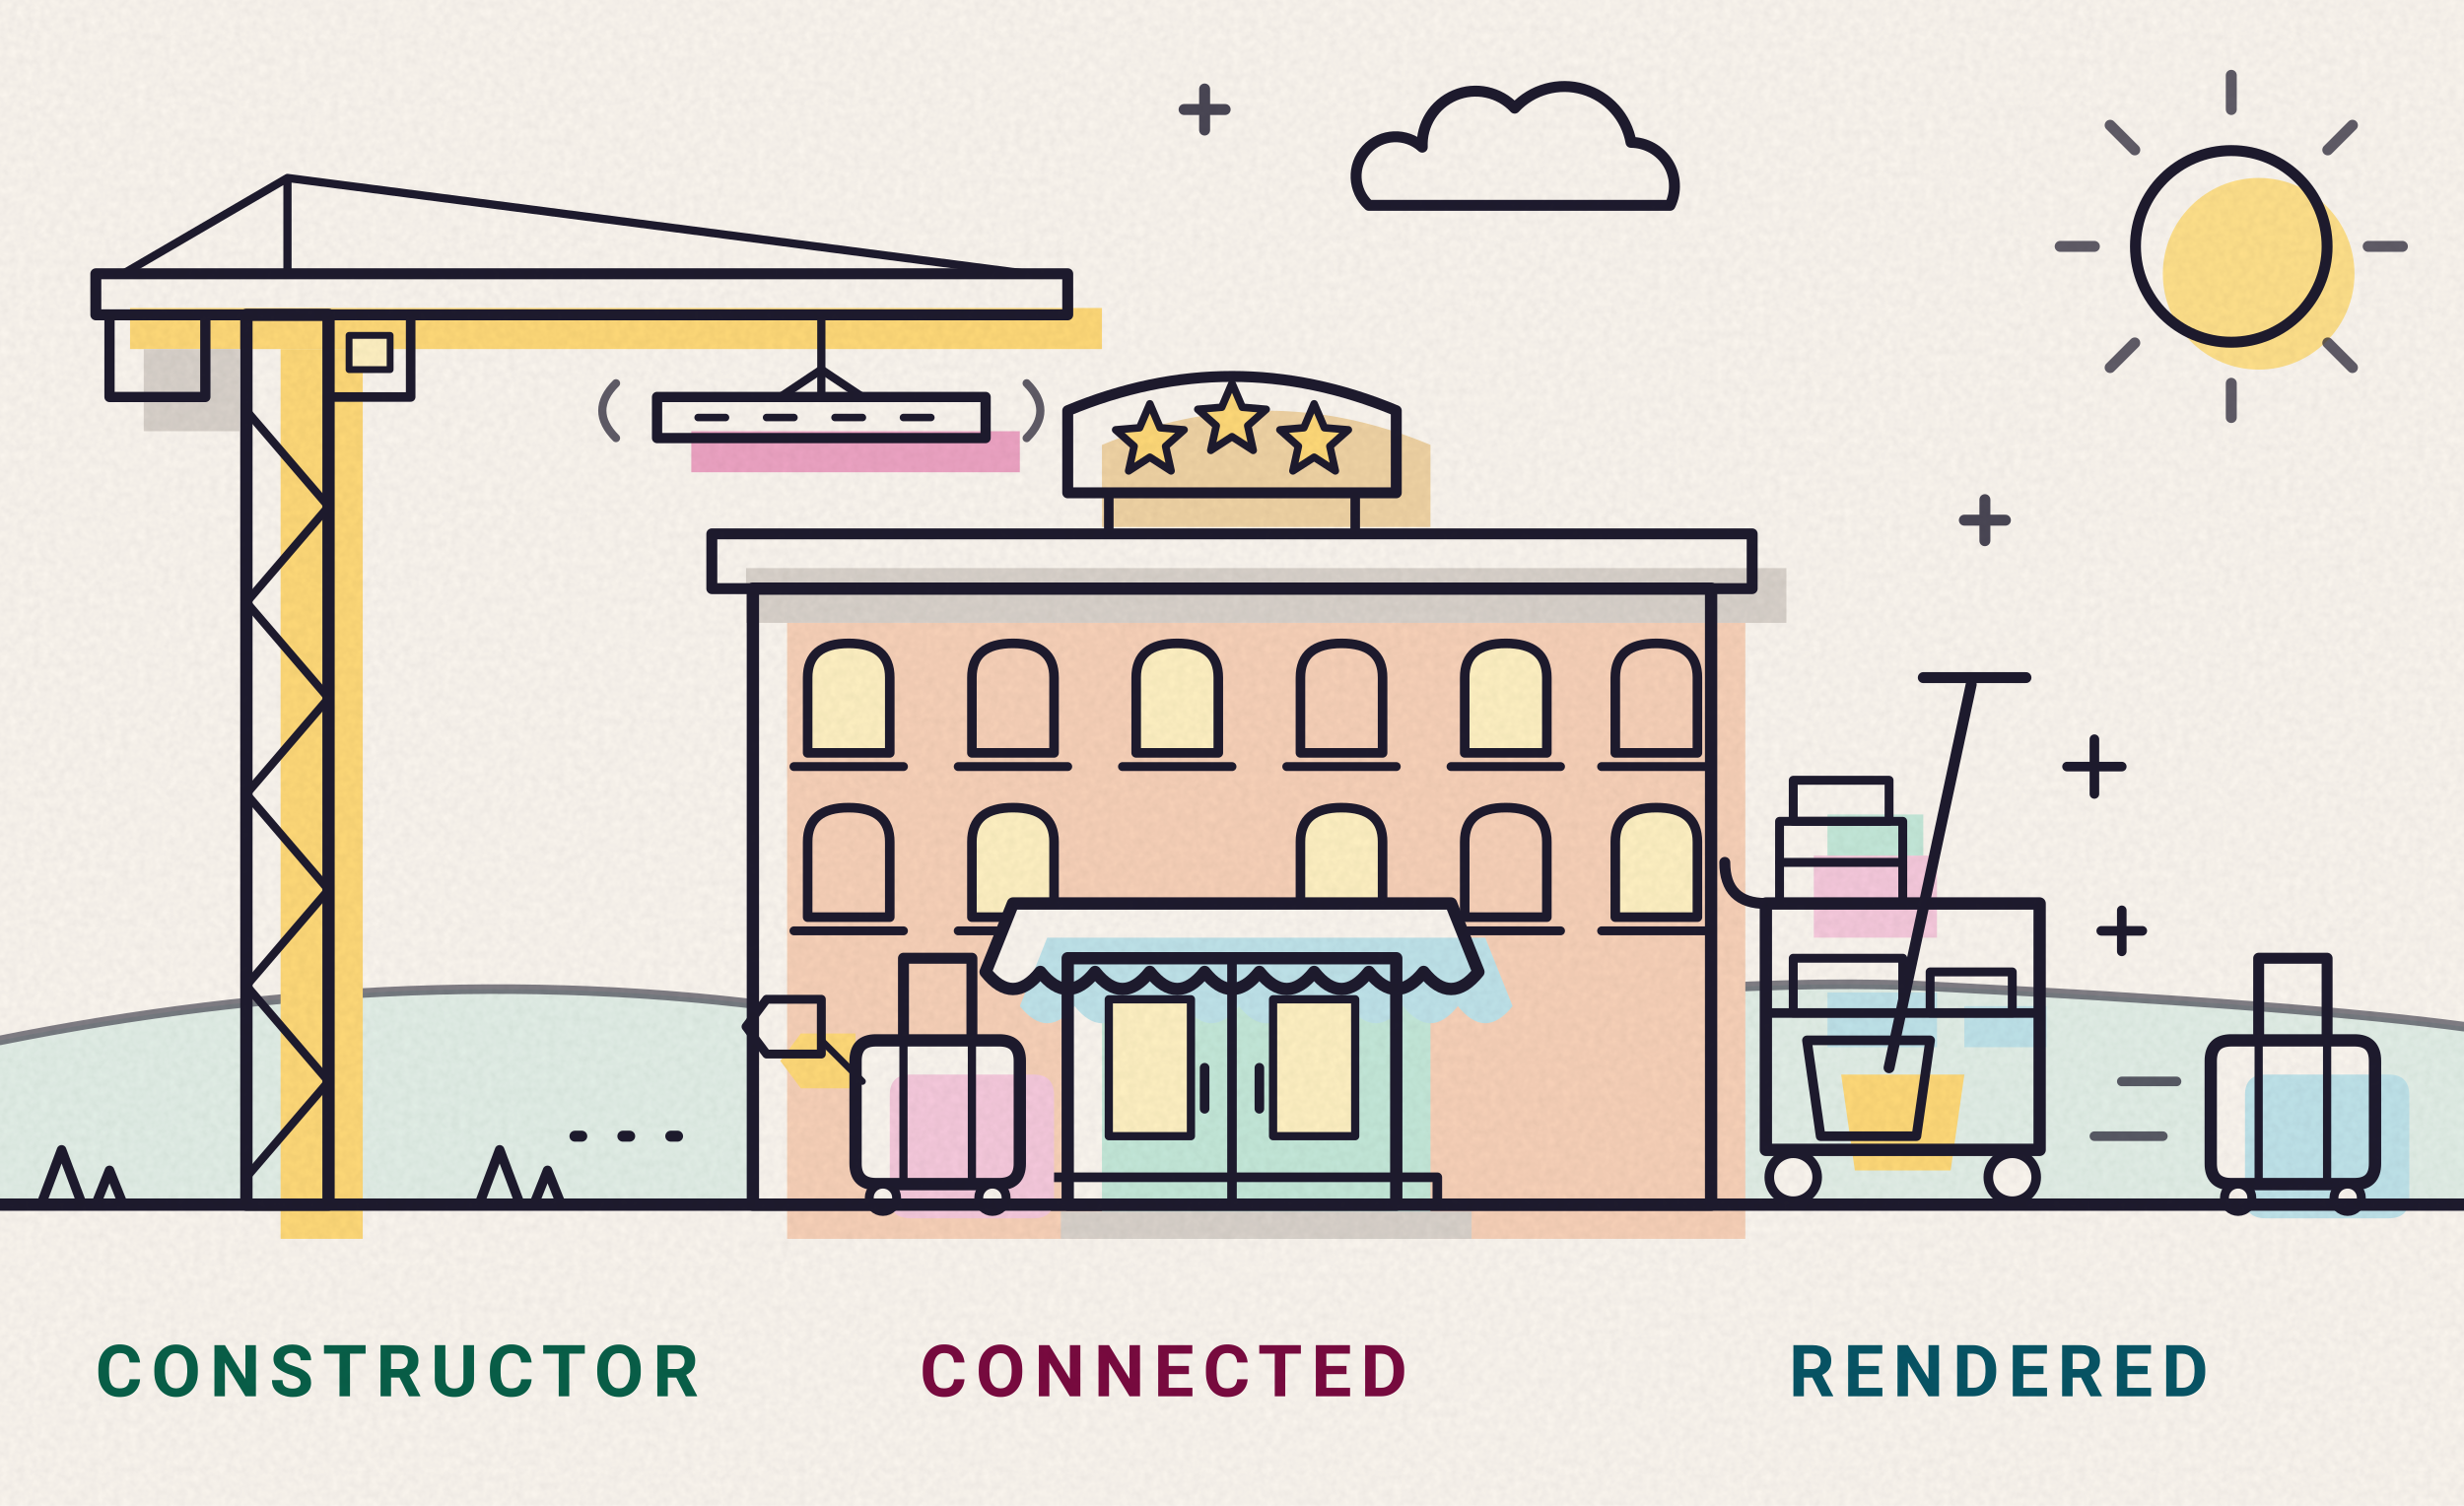
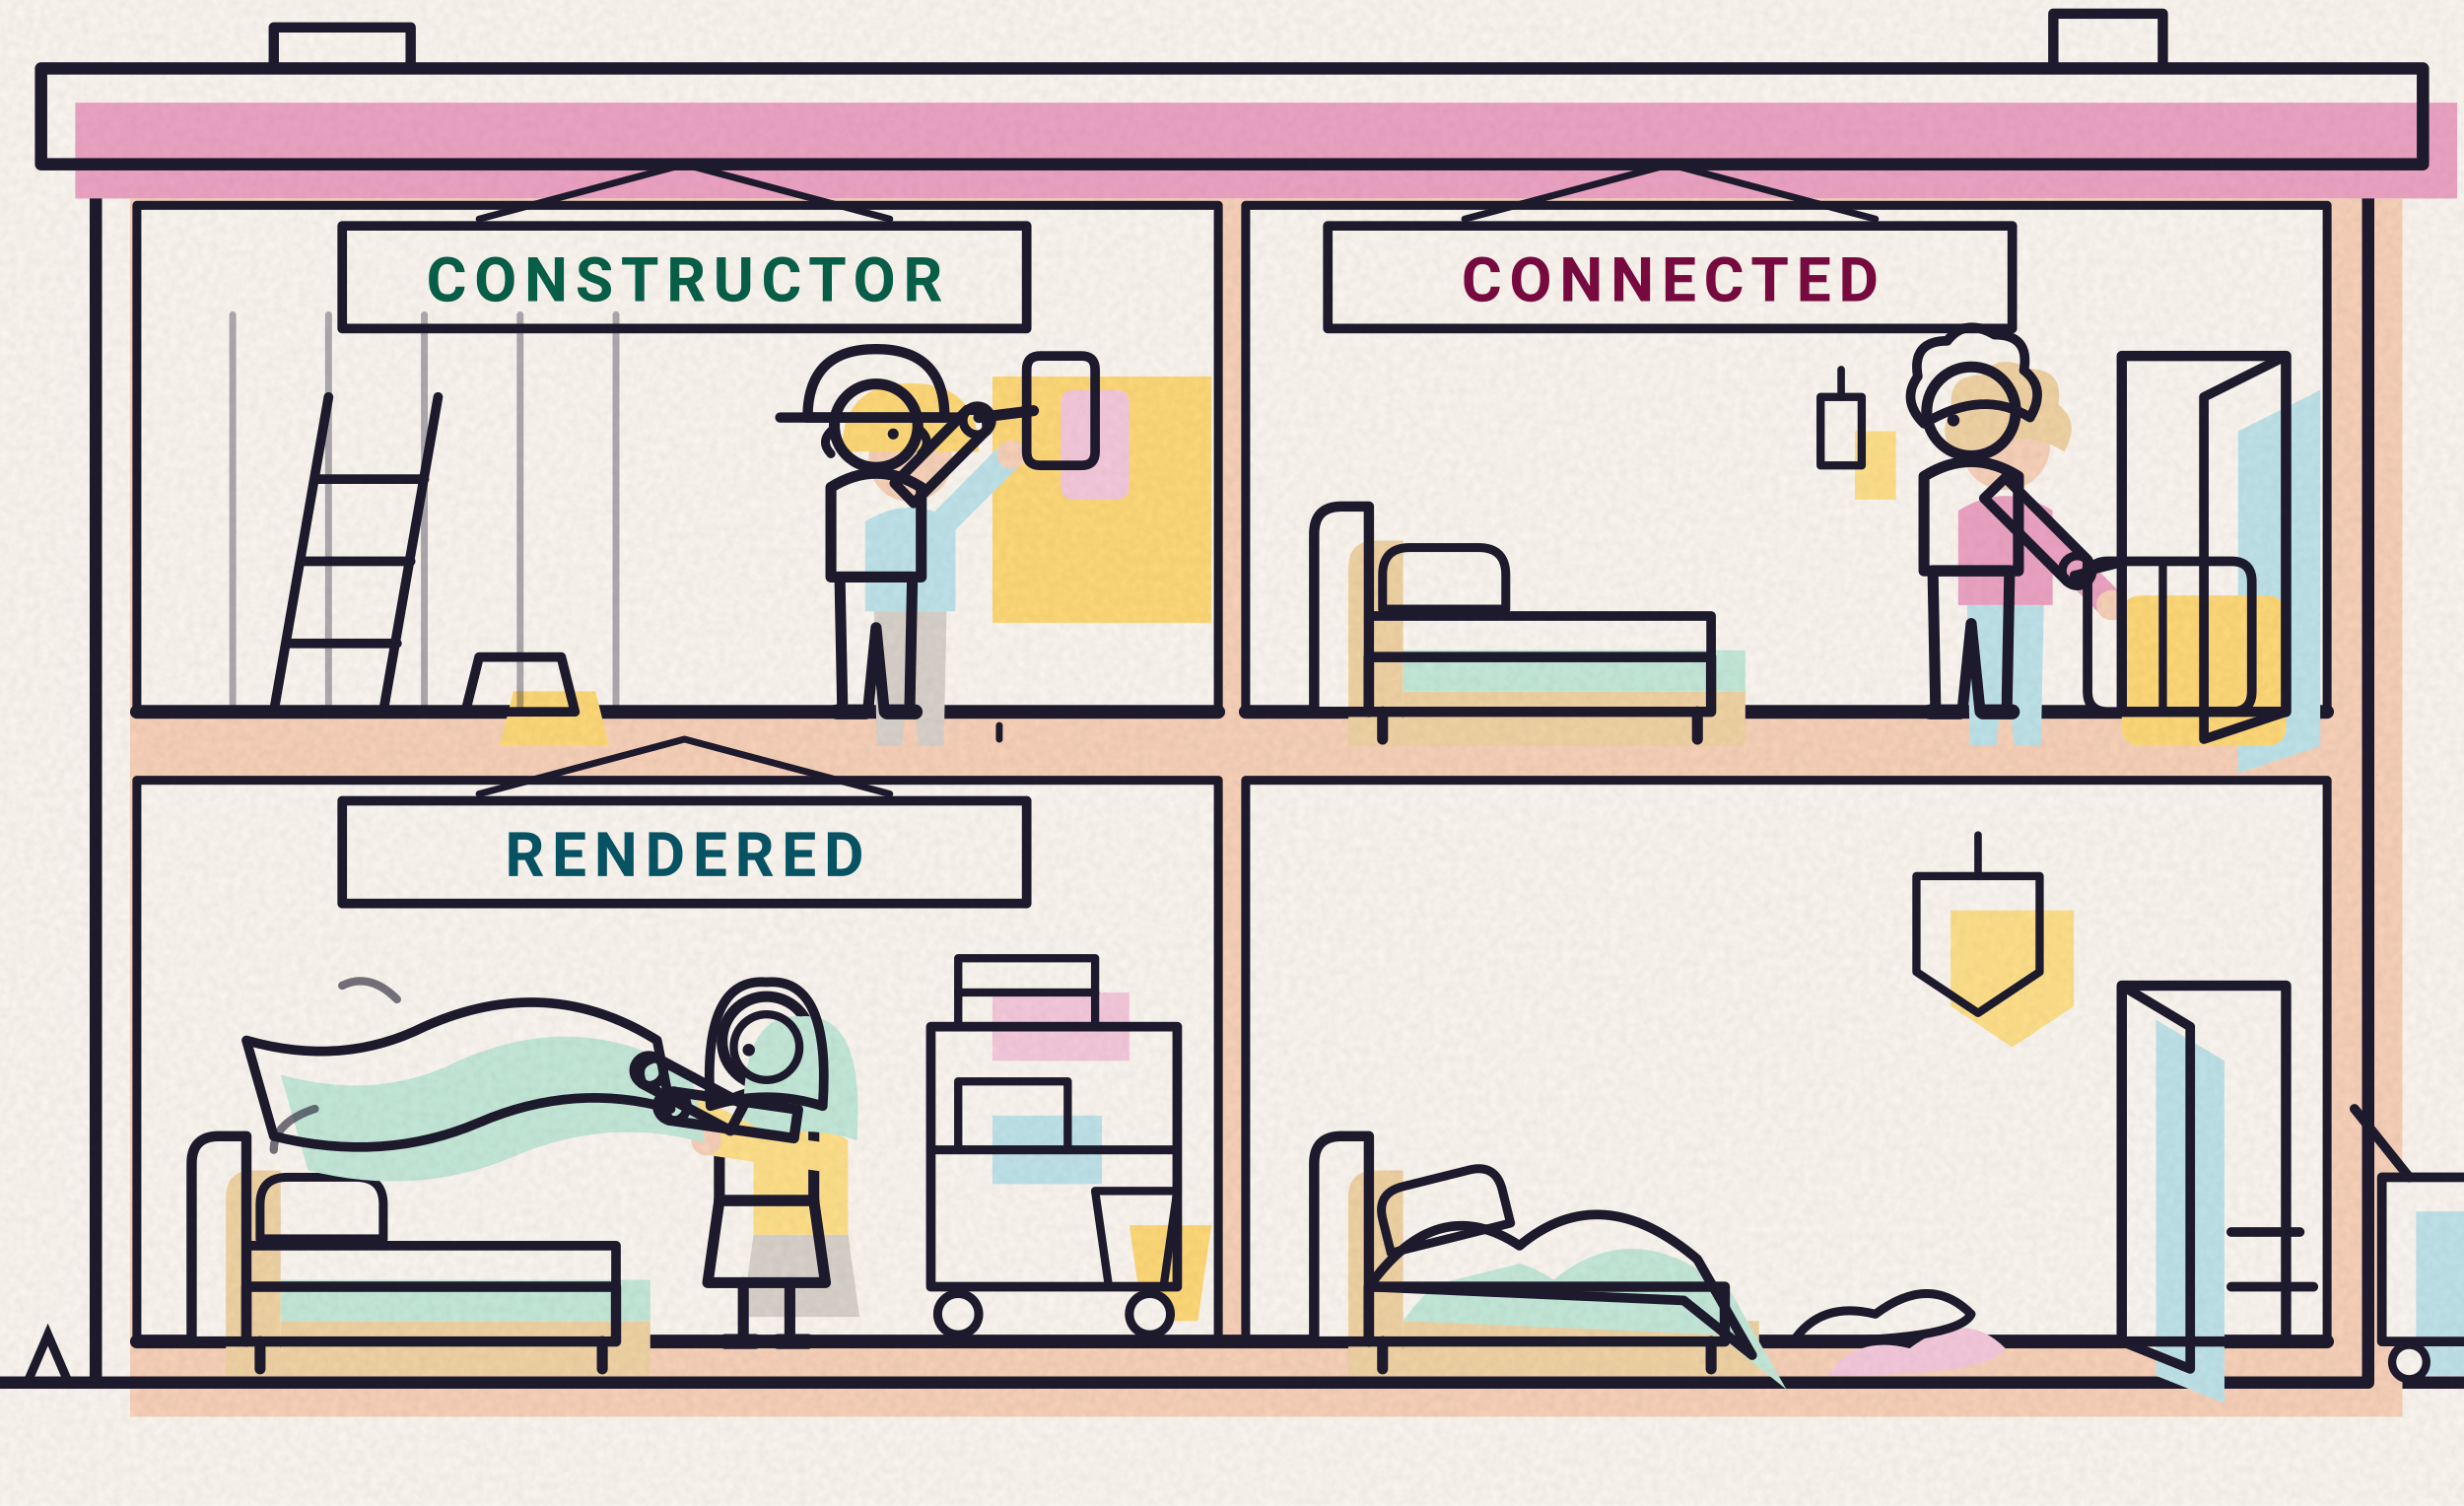
<svg xmlns="http://www.w3.org/2000/svg" xmlns:xlink="http://www.w3.org/1999/xlink" viewBox="0 0 360 220">
  <defs>
    <filter id="ht-grain" x="0" y="0" width="100%" height="100%">
      <feTurbulence type="fractalNoise" baseFrequency=".85" numOctaves="2" stitchTiles="stitch" />
      <feColorMatrix values="0 0 0 0 0  0 0 0 0 0  0 0 0 0 0  0 0 0 .06 0" />
    </filter>
    <g id="ht-pine">
      <path d="M0 0 L-9 14 H9 Z" />
      <path d="M0 7 L-12 24 H12 Z" />
      <path d="M0 15 L-15 34 H15 Z" />
    </g>
    <g id="ht-s0">
-       <path d="M36 176 V46 H48 V176 Z" />
+       <path d="M14 24 H346 V202 H14 Z" />
    </g>
    <g id="ht-s1">
-       <path d="M14 40 H156 V46 H14 Z" />
+       <path d="M20 30 H178 V104 H20 Z" />
+       <path d="M182 30 H340 V104 H182 Z" />
+       <path d="M20 114 H178 V196 H20 Z" />
+       <path d="M182 114 H340 V196 H182 Z" />
    </g>
    <g id="ht-s2">
-       <path d="M16 46 H30 V58 H16 Z" />
+       <path d="M6 10 H354 V24 H6 Z" />
    </g>
    <g id="ht-s3">
-       <path d="M48 46 H60 V58 H48 Z" />
+       <path d="M50 33 H150 V48 H50 Z" />
    </g>
    <g id="ht-s4">
-       <path d="M96 58 H144 V64 H96 Z" />
+       <path d="M68 104 L70 96 H82 L84 104 Z" />
    </g>
    <g id="ht-s5">
-       <path d="M110 176 V86 H250 V176 Z" />
+       <path d="M122.7 84.3 H133.3 L132.9 104 H129.2 L128 91.7 L126.8 104 H123.1 Z" />
    </g>
    <g id="ht-s6">
-       <path d="M104 78 H256 V86 H104 Z" />
+       <path d="M121.4 84.3 L121.4 71.2 Q128 67.1 134.6 71.2 L134.6 84.3 Z" />
    </g>
    <g id="ht-s7">
-       <path d="M156 72 V60 Q180 50 204 60 V72 Z" />
+       <circle cx="128" cy="62.2" r="6.1" />
    </g>
    <g id="ht-s8">
-       <path d="M156 140 H204 V176 H156 Z" />
+       <path d="M133.5 73.5 L144.2 62.8 Q144.5 59.6 141.3 59.9 L130.7 70.6 Z" />
    </g>
    <g id="ht-s9">
-       <path d="M148 132 H212 L216 142 Q212 147 208 142 Q204 147 200 142 Q196 147 192 142 Q188 147 184 142 Q180 147 176 142 Q172 147 168 142 Q164 147 160 142 Q156 147 152 142 Q148 147 144 142 Z" />
+       <circle cx="142.8" cy="61.4" r="2.1" />
    </g>
    <g id="ht-s10">
-       <path d="M150 172 H210 V176 H150 Z" />
+       <path d="M118 61 Q118 51 128 51 Q138 51 138 61 Z" />
+       <path d="M114 61 H140" />
    </g>
    <g id="ht-s11">
-       <path d="M128 152 H146 Q149 152 149 155 V170 Q149 173 146 173 H128 Q125 173 125 170 V155 Q125 152 128 152 Z" />
+       <path d="M152 52 H158 Q160 52 160 54 V66 Q160 68 158 68 H152 Q150 68 150 66 V54 Q150 52 152 52 Z" />
    </g>
    <g id="ht-s12">
-       <path d="M120 146 H112 L109 150 L112 154 H120 Z" />
+       <path d="M194 33 H294 V48 H194 Z" />
    </g>
    <g id="ht-s13">
-       <path d="M258 132 H298 V168 H258 Z" />
+       <path d="M192 104 V78 Q192 74 196 74 H200 V104 Z" />
    </g>
    <g id="ht-s14">
-       <path d="M260 120 H278 V132 H260 Z" />
-       <path d="M260 126 H278" />
+       <path d="M200 96 H250 V104 H200 Z" />
    </g>
    <g id="ht-s15">
-       <path d="M262 114 H276 V120 H262 Z" />
+       <path d="M200 90 H250 V96 H200 Z" />
    </g>
    <g id="ht-s16">
-       <path d="M262 140 H278 V148 H262 Z" />
-       <path d="M282 142 H294 V148 H282 Z" />
+       <path d="M202 84 Q202 80 206 80 H216 Q220 80 220 84 V89 H202 Z" />
    </g>
    <g id="ht-s17">
-       <path d="M264 152 L266 166 H280 L282 152 Z" />
+       <path d="M310 104 V52 H334 V104 Z" />
    </g>
    <g id="ht-s18">
-       <path d="M326 152 H344 Q347 152 347 155 V170 Q347 173 344 173 H326 Q323 173 323 170 V155 Q323 152 326 152 Z" />
+       <path d="M334 52 L322 58 V108 L334 104 Z" />
+     </g>
+     <g id="ht-s19">
+       <path d="M282.4 83.4 H293.6 L293.2 104 H289.3 L288 91.1 L286.7 104 H282.8 Z" />
+     </g>
+     <g id="ht-s20">
+       <path d="M281.1 83.4 L281.1 69.6 Q288 65.3 294.9 69.6 L294.9 83.4 Z" />
+     </g>
+     <g id="ht-s21">
+       <circle cx="288" cy="60.1" r="6.5" />
+     </g>
+     <g id="ht-s22">
+       <path d="M281.1 61.9 q-3.4 -3.4 -0.9 -6.9 q-0.9 -5.2 4.3 -5.2 q2.6 -3.4 6.9 -0.9 q5.2 0 4.3 5.2 q3.4 2.6 0.9 6.9 Q289.7 56.7 281.1 61.9 Z" />
+     </g>
+     <g id="ht-s23">
+       <path d="M289.9 72.8 L302 84.9 Q305.3 85.2 305 81.8 L293 69.8 Z" />
+     </g>
+     <g id="ht-s24">
+       <circle cx="303.5" cy="83.4" r="2.2" />
+     </g>
+     <g id="ht-s25">
+       <path d="M308 82 H326 Q329 82 329 85 V101 Q329 104 326 104 H308 Q305 104 305 101 V85 Q305 82 308 82 Z" />
+     </g>
+     <g id="ht-s26">
+       <path d="M266 58 h6 v10 h-6 z" />
+     </g>
+     <g id="ht-s27">
+       <path d="M50 117 H150 V132 H50 Z" />
+     </g>
+     <g id="ht-s28">
+       <path d="M28 196 V170 Q28 166 32 166 H36 V196 Z" />
+     </g>
+     <g id="ht-s29">
+       <path d="M36 188 H90 V196 H36 Z" />
+     </g>
+     <g id="ht-s30">
+       <path d="M36 182 H90 V188 H36 Z" />
+     </g>
+     <g id="ht-s31">
+       <path d="M38 176 Q38 172 42 172 H52 Q56 172 56 176 V181 H38 Z" />
+     </g>
+     <g id="ht-s32">
+       <path d="M105.1 175.4 L103.4 187.4 H120.6 L118.9 175.4 Z" />
+       <path d="M108.6 187.4 V196 M115.4 187.4 V196" />
+     </g>
+     <g id="ht-s33">
+       <path d="M105.1 175.4 L105.1 161.6 Q112 157.3 118.9 161.6 L118.9 175.4 Z" />
+     </g>
+     <g id="ht-s34">
+       <circle cx="112" cy="152.1" r="6.5" />
+     </g>
+     <g id="ht-s35">
+       <path d="M103.8 161.6 Q102.5 142.7 112 143.5 Q121.5 142.7 120.2 161.6 Q112 159 103.8 161.6 Z" />
+     </g>
+     <g id="ht-s36">
+       <circle cx="112" cy="153" r="4.8" />
+     </g>
+     <g id="ht-s37">
+       <path d="M108.7 161.4 L95.8 154.5 Q92.5 155.2 93.8 158.3 L106.7 165.2 Z" />
+     </g>
+     <g id="ht-s38">
+       <circle cx="94.8" cy="156.4" r="2.2" />
+     </g>
+     <g id="ht-s39">
+       <path d="M116.6 162.1 L98.5 159.5 Q95.7 161.2 97.9 163.7 L116 166.3 Z" />
+     </g>
+     <g id="ht-s40">
+       <circle cx="98.2" cy="161.6" r="2.2" />
+     </g>
+     <g id="ht-s41">
+       <path d="M96 152 Q80 142 62 150 Q50 156 36 152 L40 166 Q56 170 70 164 Q84 158 98 162 Z" />
+     </g>
+     <g id="ht-s42">
+       <path d="M136 150 H172 V188 H136 Z" />
+     </g>
+     <g id="ht-s43">
+       <path d="M140 140 H160 V150 H140 Z" />
+       <path d="M140 145 H160" />
+     </g>
+     <g id="ht-s44">
+       <path d="M140 158 H156 V168 H140 Z" />
+     </g>
+     <g id="ht-s45">
+       <path d="M160 174 L162 188 H170 L172 174 Z" />
+     </g>
+     <g id="ht-s46">
+       <path d="M192 196 V170 Q192 166 196 166 H200 V196 Z" />
+     </g>
+     <g id="ht-s47">
+       <path d="M200 188 H252 V196 H200 Z" />
+     </g>
+     <g id="ht-s48">
+       <path d="M200 188 Q210 174 222 182 Q234 172 248 184 L256 198 L246 190 Z" />
+     </g>
+     <g id="ht-s49">
+       <path d="M202 176 Q202 172 206 172 H216 Q220 172 220 176 V181 H202 Z" />
+     </g>
+     <g id="ht-s50">
+       <path d="M262 196 q4 -6 12 -4 q8 -6 14 0 q-2 4 -26 4 Z" />
+     </g>
+     <g id="ht-s51">
+       <path d="M310 196 V144 H334 V196 Z" />
+     </g>
+     <g id="ht-s52">
+       <path d="M310 144 L320 150 V200 L310 196 Z" />
+     </g>
+     <g id="ht-s53">
+       <path d="M280 128 h18 v14 l-9 6 l-9 -6 Z" />
+     </g>
+     <g id="ht-s54">
+       <path d="M348 172 H366 V196 H348 Z" />
    </g>
  </defs>
  <rect width="360" height="220" fill="#FBF6EF" />
-   <circle cx="330" cy="40" r="14" fill="#FFE08A" />
-   <g fill="none" stroke="#1E1B2E" stroke-width="1.6" stroke-linecap="round" stroke-linejoin="round">
-     <circle cx="326" cy="36" r="14" />
-     <path d="M346 36 L351 36 M340.1 50.1 L343.7 53.7 M326 56 L326 61 M311.9 50.1 L308.3 53.7 M306 36 L301 36 M311.9 21.9 L308.3 18.3 M326 16 L326 11 M340.1 21.9 L343.7 18.3" opacity=".7" />
-     <path d="M200 30 H244 A6.4 6.4 0 0 0 238.3 20.8 A9.9 9.9 0 0 0 221.3 15.8 A7.8 7.8 0 0 0 207.8 21.5 A5.7 5.7 0 0 0 200 30Z" />
-     <path d="M290 73 v6 M287 76 h6 M176 13 v6 M173 16 h6" opacity=".8" />
-   </g>
-   <path d="M0 152 C40 144 80 142 120 148 C170 156 230 142 280 144 C320 146 345 148 360 150 V176 H0Z" fill="#E2EFE7" />
-   <path d="M0 152 C40 144 80 142 120 148 C170 156 230 142 280 144 C320 146 345 148 360 150" fill="none" stroke="#1E1B2E" stroke-width="1.4" stroke-linecap="round" opacity=".55" />
-   <g transform="translate(5 5)">
-     <use xlink:href="#ht-s0" fill="#FFD978" />
-     <use xlink:href="#ht-s1" fill="#FFD978" />
-     <use xlink:href="#ht-s2" fill="#D9D2CB" />
-     <use xlink:href="#ht-s4" fill="#EDA3C3" />
-   </g>
-   <g fill="none" stroke="#1E1B2E" stroke-width="1.8" stroke-linejoin="round" stroke-linecap="round">
+   <path d="M0 202 H360" stroke="#1E1B2E" stroke-width="1.8" />
+   <path d="M4 202 l3 -7 l3 7 M350 202 l2 -5 l2 5" fill="none" stroke="#1E1B2E" stroke-width="1.3" />
+   <g fill="#FBF6EF">
    <use xlink:href="#ht-s0" />
-     <path d="M36 60 L48 74 L36 88 L48 102 L36 116 L48 130 L36 144 L48 158 L36 172" stroke-width="1.2" />
-     <use xlink:href="#ht-s1" stroke-width="1.6" />
-     <path d="M42 40 L42 26 M42 26 L18 40 M42 26 L150 40" stroke-width="1.2" />
-     <use xlink:href="#ht-s2" stroke-width="1.5" />
-     <use xlink:href="#ht-s3" stroke-width="1.4" />
-     <path d="M51 49 H57 V54 H51 Z" fill="#FFF1C2" stroke-width="1" />
-     <path d="M120 46 V58" stroke-width="1.2" />
-     <path d="M114 58 L120 54 L126 58" stroke-width="1.2" />
-     <use xlink:href="#ht-s4" stroke-width="1.5" />
-     <path d="M102 61 h4 M112 61 h4 M122 61 h4 M132 61 h4" stroke-width="1.1" />
-     <path d="M90 56 q-4 4 0 8 M150 56 q4 4 0 8" stroke-width="1.2" opacity=".7" />
-   </g>
-   <g fill="#FBF6EF">
+   </g>
+   <g transform="translate(5 5)">
+     <use xlink:href="#ht-s0" fill="#F8D1B8" />
+   </g>
+   <g fill="none" stroke="#1E1B2E" stroke-width="1.8" stroke-linejoin="round" stroke-linecap="round">
+     <use xlink:href="#ht-s0" />
+   </g>
+   <g fill="#FBF6EF">
+     <use xlink:href="#ht-s1" />
+     <use xlink:href="#ht-s2" />
+   </g>
+   <g transform="translate(5 5)">
+     <use xlink:href="#ht-s2" fill="#EDA3C3" />
+   </g>
+   <g fill="none" stroke="#1E1B2E" stroke-width="1.8" stroke-linejoin="round" stroke-linecap="round">
+     <use xlink:href="#ht-s1" stroke-width="1.3" />
+     <use xlink:href="#ht-s2" />
+     <path d="M40 10 V4 H60 V10 M300 10 V2 H316 V10" stroke-width="1.5" />
+     <path d="M20 104 H178 M182 104 H340 M20 196 H340" stroke-width="2" />
+   </g>
+   <g fill="#FBF6EF">
+     <use xlink:href="#ht-s3" />
    <use xlink:href="#ht-s5" />
-   </g>
-   <g transform="translate(5 5)">
-     <use xlink:href="#ht-s5" fill="#F8D1B8" />
-     <use xlink:href="#ht-s6" fill="#D9D2CB" />
-     <use xlink:href="#ht-s7" fill="#F0D3A4" />
-   </g>
-   <g fill="none" stroke="#1E1B2E" stroke-width="1.8" stroke-linejoin="round" stroke-linecap="round">
-     <use xlink:href="#ht-s5" />
-     <use xlink:href="#ht-s6" stroke-width="1.6" />
-     <path d="M162 78 V72 M198 78 V72" stroke-width="1.4" />
-     <use xlink:href="#ht-s7" stroke-width="1.6" />
-     <path d="M168 59 L169.5 62.5 L173 62.8 L170.3 65.2 L171.1 68.8 L168 66.8 L164.9 68.8 L165.7 65.2 L163 62.8 L166.5 62.5 Z M180 56 L181.5 59.5 L185 59.8 L182.3 62.2 L183.1 65.8 L180 63.8 L176.9 65.8 L177.7 62.2 L175 59.8 L178.5 59.5 Z M192 59 L193.5 62.5 L197 62.8 L194.3 65.2 L195.1 68.8 L192 66.8 L188.9 68.8 L189.7 65.2 L187 62.8 L190.5 62.5 Z" fill="#FFD978" stroke-width="1.1" />
-     <path d="M118 110 V99 Q118 94 124 94 Q130 94 130 99 V110 Z" fill="#FFF1C2" stroke-width="1.4" />
-     <path d="M116 112 H132" stroke-width="1.3" />
-     <path d="M142 110 V99 Q142 94 148 94 Q154 94 154 99 V110 Z" fill="none" stroke-width="1.4" />
-     <path d="M140 112 H156" stroke-width="1.3" />
-     <path d="M166 110 V99 Q166 94 172 94 Q178 94 178 99 V110 Z" fill="#FFF1C2" stroke-width="1.4" />
-     <path d="M164 112 H180" stroke-width="1.3" />
-     <path d="M190 110 V99 Q190 94 196 94 Q202 94 202 99 V110 Z" fill="none" stroke-width="1.4" />
-     <path d="M188 112 H204" stroke-width="1.3" />
-     <path d="M214 110 V99 Q214 94 220 94 Q226 94 226 99 V110 Z" fill="#FFF1C2" stroke-width="1.4" />
-     <path d="M212 112 H228" stroke-width="1.3" />
-     <path d="M236 110 V99 Q236 94 242 94 Q248 94 248 99 V110 Z" fill="none" stroke-width="1.4" />
-     <path d="M234 112 H250" stroke-width="1.3" />
-     <path d="M118 134 V123 Q118 118 124 118 Q130 118 130 123 V134 Z" fill="none" stroke-width="1.4" />
-     <path d="M116 136 H132" stroke-width="1.3" />
-     <path d="M142 134 V123 Q142 118 148 118 Q154 118 154 123 V134 Z" fill="#FFF1C2" stroke-width="1.4" />
-     <path d="M140 136 H156" stroke-width="1.3" />
-     <path d="M190 134 V123 Q190 118 196 118 Q202 118 202 123 V134 Z" fill="#FFF1C2" stroke-width="1.4" />
-     <path d="M188 136 H204" stroke-width="1.3" />
-     <path d="M214 134 V123 Q214 118 220 118 Q226 118 226 123 V134 Z" fill="none" stroke-width="1.4" />
-     <path d="M212 136 H228" stroke-width="1.3" />
-     <path d="M236 134 V123 Q236 118 242 118 Q248 118 248 123 V134 Z" fill="#FFF1C2" stroke-width="1.4" />
-     <path d="M234 136 H250" stroke-width="1.3" />
-   </g>
-   <g fill="#FBF6EF">
+     <use xlink:href="#ht-s6" />
+     <use xlink:href="#ht-s7" />
    <use xlink:href="#ht-s8" />
    <use xlink:href="#ht-s9" />
  </g>
  <g transform="translate(5 5)">
-     <use xlink:href="#ht-s8" fill="#C4E8D9" />
-     <use xlink:href="#ht-s9" fill="#BFE3EA" />
-     <use xlink:href="#ht-s10" fill="#D9D2CB" />
-   </g>
-   <g fill="none" stroke="#1E1B2E" stroke-width="1.8" stroke-linejoin="round" stroke-linecap="round">
-     <use xlink:href="#ht-s8" />
-     <path d="M180 140 V176 M176 156 v6 M184 156 v6" stroke-width="1.4" />
-     <path d="M162 146 H174 V166 H162 Z" fill="#FFF1C2" stroke-width="1.2" />
-     <path d="M186 146 H198 V166 H186 Z" fill="#FFF1C2" stroke-width="1.2" />
-     <use xlink:href="#ht-s9" />
-     <use xlink:href="#ht-s10" stroke-width="1.4" />
-   </g>
-   <path d="M84 166 H104" stroke="#1E1B2E" stroke-width="1.6" stroke-dasharray="1 6" stroke-linecap="round" />
-   <g fill="#FBF6EF">
-     <use xlink:href="#ht-s11" />
-   </g>
-   <g transform="translate(5 5)">
+     <use xlink:href="#ht-s3" fill="#FBF6EF" />
+     <path d="M140 50 H172 V86 H140 Z" fill="#FFD978" />
+     <use xlink:href="#ht-s4" fill="#FFD978" />
+     <use xlink:href="#ht-s5" fill="#D9D2CB" />
+     <use xlink:href="#ht-s6" fill="#BFE3EA" />
+     <use xlink:href="#ht-s7" fill="#F8D1B8" />
+     <use xlink:href="#ht-s8" fill="#BFE3EA" />
+     <use xlink:href="#ht-s9" fill="#F8D1B8" />
+     <use xlink:href="#ht-s10" fill="#FFD978" />
    <use xlink:href="#ht-s11" fill="#F6C9DC" />
-     <use xlink:href="#ht-s12" fill="#FFD978" />
-   </g>
-   <g fill="none" stroke="#1E1B2E" stroke-width="1.8" stroke-linejoin="round" stroke-linecap="round">
-     <path d="M132 152 V140 H142 V152" stroke-width="1.6" />
-     <use xlink:href="#ht-s11" />
-     <path d="M132 152 V173 M142 152 V173" stroke-width="1.2" />
-     <circle cx="129" cy="175" r="2" fill="#FBF6EF" stroke-width="1.3" />
-     <circle cx="145" cy="175" r="2" fill="#FBF6EF" stroke-width="1.3" />
-     <path d="M126 158 L120 152" stroke-width="1" />
-     <use xlink:href="#ht-s12" stroke-width="1.3" />
-   </g>
-   <g transform="translate(5 5)">
-     <use xlink:href="#ht-s14" fill="#F6C9DC" />
+   </g>
+   <g fill="none" stroke="#1E1B2E" stroke-width="1.8" stroke-linejoin="round" stroke-linecap="round">
+     <path d="M34 46 V104 M48 46 V104 M62 46 V104 M76 46 V104 M90 46 V104" stroke-width="1" opacity=".35" />
+     <path d="M70 32 L100 24 L130 32" stroke-width="1" />
+     <use xlink:href="#ht-s3" stroke-width="1.4" />
+     <text x="100" y="44" fill="#086049" stroke="none" font-family="system-ui,-apple-system,Segoe UI,Roboto,sans-serif" font-size="9" font-weight="700" letter-spacing="1.1" text-anchor="middle">CONSTRUCTOR</text>
+     <path d="M40 104 L48 58 M56 104 L64 58 M42 94 H58 M44 82 H60 M46 70 H62" stroke-width="1.4" />
+     <use xlink:href="#ht-s4" stroke-width="1.4" />
+     <use xlink:href="#ht-s5" stroke-width="1.6" />
+     <path d="M122.3 104 h4.1 M129.6 104 h4.1" stroke-width="2.2" />
+     <use xlink:href="#ht-s6" stroke-width="1.6" />
+     <use xlink:href="#ht-s7" stroke-width="1.6" />
+     <path d="M121.4 63 q-1.6 1.6 0 3.3 M134.6 63 q1.6 1.6 0 3.3" stroke-width="1.3" />
+     <circle cx="130.5" cy="63.4" r="0.8" fill="#1E1B2E" stroke="none" />
+     <use xlink:href="#ht-s8" stroke-width="1.5" />
+     <use xlink:href="#ht-s9" stroke-width="1.3" />
+     <use xlink:href="#ht-s10" stroke-width="1.5" />
+     <path d="M143 61 L151 60" stroke-width="1.6" />
+     <use xlink:href="#ht-s11" stroke-width="1.4" />
+     <path d="M146 108 v-2" stroke-width="1" />
+   </g>
+   <g fill="#FBF6EF">
+     <use xlink:href="#ht-s12" />
+     <use xlink:href="#ht-s13" />
+     <use xlink:href="#ht-s14" />
+     <use xlink:href="#ht-s15" />
+     <use xlink:href="#ht-s16" />
+     <use xlink:href="#ht-s18" />
+     <use xlink:href="#ht-s19" />
+     <use xlink:href="#ht-s20" />
+     <use xlink:href="#ht-s21" />
+     <use xlink:href="#ht-s23" />
+     <use xlink:href="#ht-s24" />
+     <use xlink:href="#ht-s25" />
+   </g>
+   <g transform="translate(5 5)">
+     <use xlink:href="#ht-s12" fill="#FBF6EF" />
+     <use xlink:href="#ht-s13" fill="#F0D3A4" />
+     <use xlink:href="#ht-s14" fill="#F0D3A4" />
    <use xlink:href="#ht-s15" fill="#C4E8D9" />
-     <use xlink:href="#ht-s16" fill="#BFE3EA" />
-     <use xlink:href="#ht-s17" fill="#FFD978" />
-   </g>
-   <g fill="none" stroke="#1E1B2E" stroke-width="1.8" stroke-linejoin="round" stroke-linecap="round">
-     <use xlink:href="#ht-s13" />
-     <path d="M258 148 H298" stroke-width="1.4" />
-     <path d="M252 126 Q252 132 258 132" stroke-width="1.6" />
-     <use xlink:href="#ht-s14" stroke-width="1.3" />
-     <use xlink:href="#ht-s15" stroke-width="1.3" />
+     <use xlink:href="#ht-s16" fill="#FBF6EF" />
+     <use xlink:href="#ht-s18" fill="#BFE3EA" />
+     <use xlink:href="#ht-s19" fill="#BFE3EA" />
+     <use xlink:href="#ht-s20" fill="#EDA3C3" />
+     <use xlink:href="#ht-s21" fill="#F8D1B8" />
+     <use xlink:href="#ht-s22" fill="#F0D3A4" />
+     <use xlink:href="#ht-s23" fill="#EDA3C3" />
+     <use xlink:href="#ht-s24" fill="#F8D1B8" />
+     <use xlink:href="#ht-s25" fill="#FFD978" />
+     <use xlink:href="#ht-s26" fill="#FFE08A" />
+   </g>
+   <g fill="none" stroke="#1E1B2E" stroke-width="1.8" stroke-linejoin="round" stroke-linecap="round">
+     <path d="M214 32 L244 24 L274 32" stroke-width="1" />
+     <use xlink:href="#ht-s12" stroke-width="1.4" />
+     <text x="244" y="44" fill="#7A0A40" stroke="none" font-family="system-ui,-apple-system,Segoe UI,Roboto,sans-serif" font-size="9" font-weight="700" letter-spacing="1.1" text-anchor="middle">CONNECTED</text>
+     <use xlink:href="#ht-s13" stroke-width="1.5" />
+     <use xlink:href="#ht-s14" stroke-width="1.5" />
+     <path d="M248 104 v4 M202 104 v4" stroke-width="1.6" />
+     <use xlink:href="#ht-s15" stroke-width="1.4" />
    <use xlink:href="#ht-s16" stroke-width="1.3" />
-     <use xlink:href="#ht-s17" stroke-width="1.4" />
-     <path d="M276 156 L288 100 M281 99 H296" stroke-width="1.6" />
-     <circle cx="262" cy="172" r="3.5" fill="#FBF6EF" stroke-width="1.4" />
-     <circle cx="294" cy="172" r="3.5" fill="#FBF6EF" stroke-width="1.4" />
-     <path d="M306 108 v8 M302 112 h8 M310 133 v6 M307 136 h6" stroke-width="1.4" />
-   </g>
-   <g fill="#FBF6EF">
-     <use xlink:href="#ht-s18" />
-   </g>
-   <g transform="translate(5 5)">
-     <use xlink:href="#ht-s18" fill="#BFE3EA" />
-   </g>
-   <g fill="none" stroke="#1E1B2E" stroke-width="1.8" stroke-linejoin="round" stroke-linecap="round">
-     <path d="M330 152 V140 H340 V152" stroke-width="1.6" />
-     <use xlink:href="#ht-s18" />
-     <path d="M330 152 V173 M340 152 V173" stroke-width="1.2" />
-     <circle cx="327" cy="175" r="2" fill="#FBF6EF" stroke-width="1.3" />
-     <circle cx="343" cy="175" r="2" fill="#FBF6EF" stroke-width="1.3" />
-     <path d="M310 158 h8 M306 166 h10" stroke-width="1.4" opacity=".7" />
-   </g>
-   <path d="M0 176 H360" stroke="#1E1B2E" stroke-width="1.8" />
-   <path d="M6 176 l3 -8 l3 8 M14 176 l2 -5 l2 5 M70 176 l3 -8 l3 8 M78 176 l2 -5 l2 5" fill="none" stroke="#1E1B2E" stroke-width="1.4" stroke-linejoin="round" />
-   <g font-family="system-ui,-apple-system,Segoe UI,Roboto,sans-serif" font-size="10.5" font-weight="700" letter-spacing="1.3" text-anchor="middle">
-     <text x="58" y="204" fill="#086049">CONSTRUCTOR</text>
-     <text x="170" y="204" fill="#7A0A40">CONNECTED</text>
-     <text x="292" y="204" fill="#075566">RENDERED</text>
+     <use xlink:href="#ht-s17" stroke-width="1.5" />
+     <use xlink:href="#ht-s18" stroke-width="1.4" />
+     <use xlink:href="#ht-s19" stroke-width="1.6" />
+     <path d="M282 104 h4.3 M289.7 104 h4.3" stroke-width="2.2" />
+     <use xlink:href="#ht-s20" stroke-width="1.6" />
+     <use xlink:href="#ht-s21" stroke-width="1.6" />
+     <use xlink:href="#ht-s22" stroke-width="1.4" />
+     <circle cx="285.4" cy="61.4" r="0.9" fill="#1E1B2E" stroke="none" />
+     <use xlink:href="#ht-s23" stroke-width="1.5" />
+     <use xlink:href="#ht-s24" stroke-width="1.3" />
+     <use xlink:href="#ht-s25" stroke-width="1.4" />
+     <path d="M311 82 L303 84 M316 82 V104 M322 82 V104" stroke-width="1.2" />
+     <use xlink:href="#ht-s26" stroke-width="1.2" />
+     <path d="M269 54 v4" stroke-width="1.1" />
+   </g>
+   <g fill="#FBF6EF">
+     <use xlink:href="#ht-s27" />
+     <use xlink:href="#ht-s28" />
+     <use xlink:href="#ht-s29" />
+     <use xlink:href="#ht-s30" />
+     <use xlink:href="#ht-s31" />
+     <use xlink:href="#ht-s32" />
+     <use xlink:href="#ht-s33" />
+     <use xlink:href="#ht-s34" />
+   </g>
+   <g transform="translate(5 5)">
+     <use xlink:href="#ht-s27" fill="#FBF6EF" />
+     <use xlink:href="#ht-s28" fill="#F0D3A4" />
+     <use xlink:href="#ht-s29" fill="#F0D3A4" />
+     <use xlink:href="#ht-s30" fill="#C4E8D9" />
+     <use xlink:href="#ht-s31" fill="#FBF6EF" />
+     <use xlink:href="#ht-s32" fill="#D9D2CB" />
+     <use xlink:href="#ht-s33" fill="#FFE08A" />
+     <use xlink:href="#ht-s34" fill="#F8D1B8" />
+   </g>
+   <g fill="none" stroke="#1E1B2E" stroke-width="1.8" stroke-linejoin="round" stroke-linecap="round">
+     <path d="M70 116 L100 108 L130 116" stroke-width="1" />
+     <use xlink:href="#ht-s27" stroke-width="1.4" />
+     <text x="100" y="128" fill="#075566" stroke="none" font-family="system-ui,-apple-system,Segoe UI,Roboto,sans-serif" font-size="9" font-weight="700" letter-spacing="1.1" text-anchor="middle">RENDERED</text>
+     <use xlink:href="#ht-s28" stroke-width="1.5" />
+     <use xlink:href="#ht-s29" stroke-width="1.5" />
+     <path d="M88 196 v4 M38 196 v4" stroke-width="1.6" />
+     <use xlink:href="#ht-s30" stroke-width="1.4" />
+     <use xlink:href="#ht-s31" stroke-width="1.3" />
+     <use xlink:href="#ht-s32" stroke-width="1.6" />
+     <path d="M106 196 h4.3 M113.7 196 h4.3" stroke-width="2.2" />
+     <use xlink:href="#ht-s33" stroke-width="1.6" />
+     <use xlink:href="#ht-s34" stroke-width="1.6" />
+   </g>
+   <g fill="#FBF6EF">
+     <use xlink:href="#ht-s36" />
+     <use xlink:href="#ht-s37" />
+     <use xlink:href="#ht-s38" />
+     <use xlink:href="#ht-s39" />
+     <use xlink:href="#ht-s40" />
+     <use xlink:href="#ht-s41" />
+   </g>
+   <g transform="translate(5 5)">
+     <use xlink:href="#ht-s35" fill="#C4E8D9" />
+     <use xlink:href="#ht-s37" fill="#FFE08A" />
+     <use xlink:href="#ht-s38" fill="#F8D1B8" />
+     <use xlink:href="#ht-s39" fill="#FFE08A" />
+     <use xlink:href="#ht-s40" fill="#F8D1B8" />
+     <use xlink:href="#ht-s41" fill="#C4E8D9" />
+     <use xlink:href="#ht-s43" fill="#F6C9DC" />
+     <use xlink:href="#ht-s44" fill="#BFE3EA" />
+     <use xlink:href="#ht-s45" fill="#FFD978" />
+   </g>
+   <g fill="none" stroke="#1E1B2E" stroke-width="1.8" stroke-linejoin="round" stroke-linecap="round">
+     <use xlink:href="#ht-s35" stroke-width="1.4" />
+     <use xlink:href="#ht-s36" stroke-width="1.2" />
+     <circle cx="109.4" cy="153.4" r="0.9" fill="#1E1B2E" stroke="none" />
+     <use xlink:href="#ht-s37" stroke-width="1.5" />
+     <use xlink:href="#ht-s38" stroke-width="1.3" />
+     <use xlink:href="#ht-s39" stroke-width="1.5" />
+     <use xlink:href="#ht-s40" stroke-width="1.3" />
+     <use xlink:href="#ht-s41" stroke-width="1.4" />
+     <path d="M58 146 q-4 -4 -8 -2 M46 162 q-6 2 -6 6" stroke-width="1.2" opacity=".6" />
+     <use xlink:href="#ht-s42" stroke-width="1.4" />
+     <path d="M136 168 H172" stroke-width="1.3" />
+     <use xlink:href="#ht-s43" stroke-width="1.2" />
+     <use xlink:href="#ht-s44" stroke-width="1.2" />
+     <use xlink:href="#ht-s45" stroke-width="1.2" />
+     <circle cx="140" cy="192" r="3" fill="#FBF6EF" stroke-width="1.3" />
+     <circle cx="168" cy="192" r="3" fill="#FBF6EF" stroke-width="1.3" />
+   </g>
+   <g fill="#FBF6EF">
+     <use xlink:href="#ht-s46" />
+     <use xlink:href="#ht-s47" />
+     <use xlink:href="#ht-s48" />
+     <use xlink:href="#ht-s49" transform="rotate(-14 211 177)" />
+     <use xlink:href="#ht-s52" />
+   </g>
+   <g transform="translate(5 5)">
+     <use xlink:href="#ht-s46" fill="#F0D3A4" />
+     <use xlink:href="#ht-s47" fill="#F0D3A4" />
+     <use xlink:href="#ht-s48" fill="#C4E8D9" />
+     <use xlink:href="#ht-s49" fill="#FBF6EF" transform="rotate(-14 211 177)" />
+     <use xlink:href="#ht-s50" fill="#F6C9DC" />
+     <use xlink:href="#ht-s52" fill="#BFE3EA" />
+     <use xlink:href="#ht-s53" fill="#FFE08A" />
+   </g>
+   <g fill="none" stroke="#1E1B2E" stroke-width="1.8" stroke-linejoin="round" stroke-linecap="round">
+     <use xlink:href="#ht-s46" stroke-width="1.5" />
+     <use xlink:href="#ht-s47" stroke-width="1.5" />
+     <path d="M250 196 v4 M202 196 v4" stroke-width="1.6" />
+     <use xlink:href="#ht-s48" stroke-width="1.4" />
+     <use xlink:href="#ht-s49" stroke-width="1.3" transform="rotate(-14 211 177)" />
+     <use xlink:href="#ht-s50" stroke-width="1.3" />
+     <use xlink:href="#ht-s51" stroke-width="1.5" />
+     <use xlink:href="#ht-s52" stroke-width="1.4" />
+     <use xlink:href="#ht-s53" stroke-width="1.2" />
+     <path d="M289 122 v6" stroke-width="1.1" />
+   </g>
+   <g fill="#FBF6EF">
+     <use xlink:href="#ht-s54" />
+   </g>
+   <g transform="translate(5 5)">
+     <use xlink:href="#ht-s54" fill="#BFE3EA" />
+   </g>
+   <g fill="none" stroke="#1E1B2E" stroke-width="1.8" stroke-linejoin="round" stroke-linecap="round">
+     <use xlink:href="#ht-s54" stroke-width="1.4" />
+     <path d="M352 172 L344 162 M336 180 h-10 M338 188 h-12" stroke-width="1.4" />
+     <circle cx="352" cy="199" r="2.5" fill="#FBF6EF" stroke-width="1.2" />
  </g>
  <rect width="360" height="220" filter="url(#ht-grain)" />
</svg>
